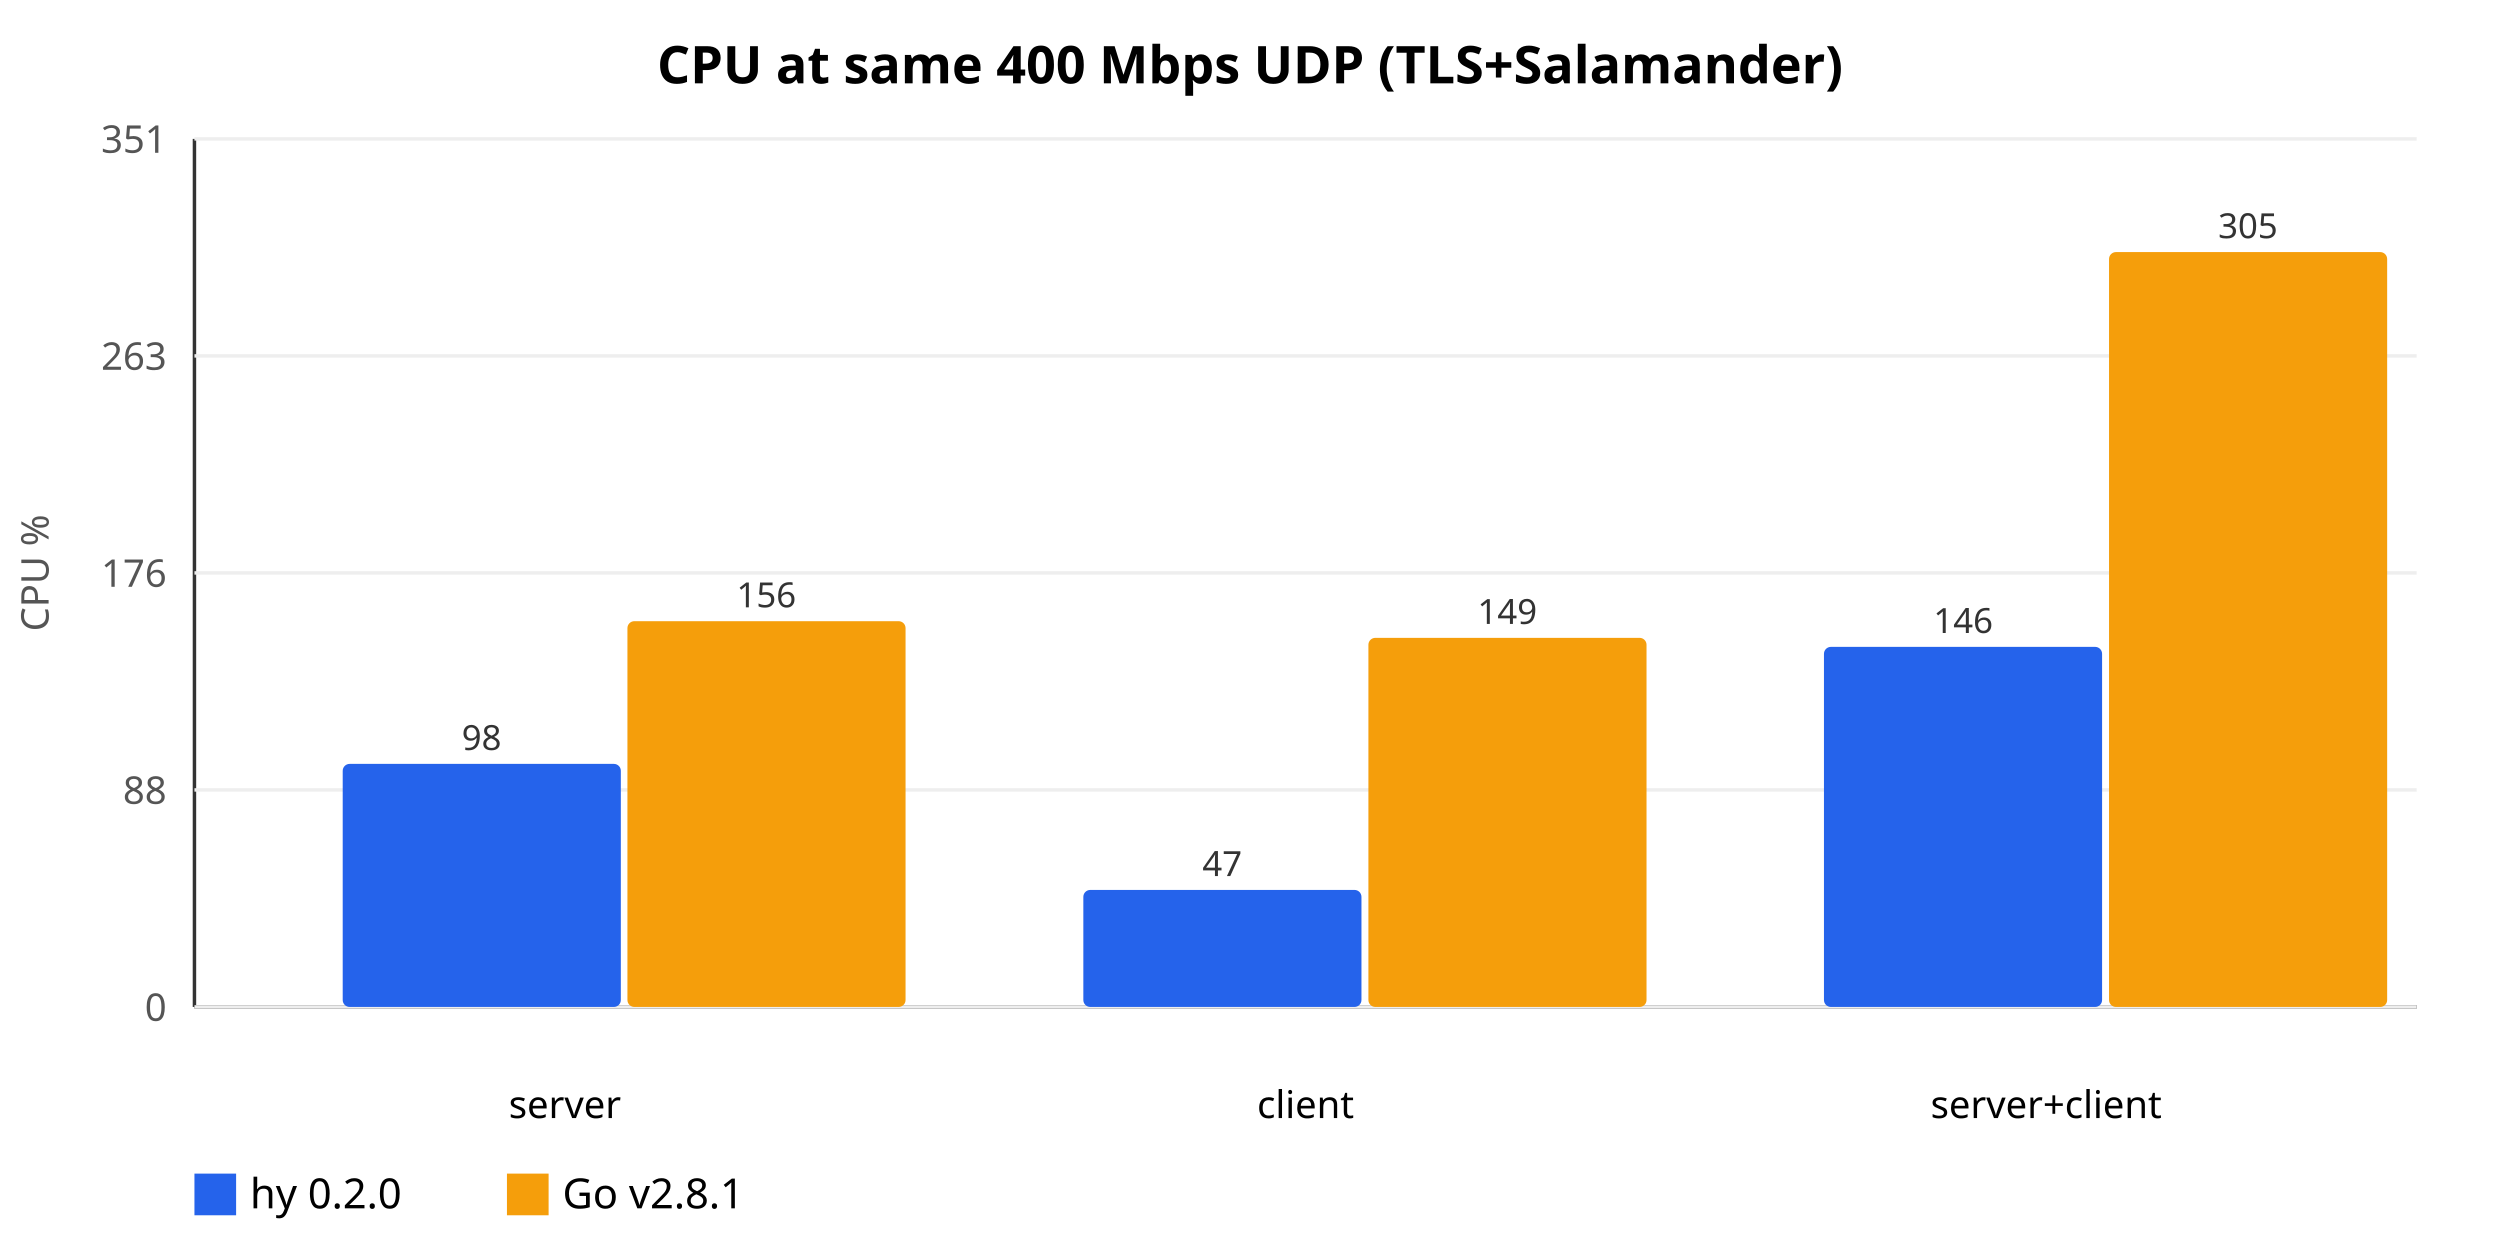
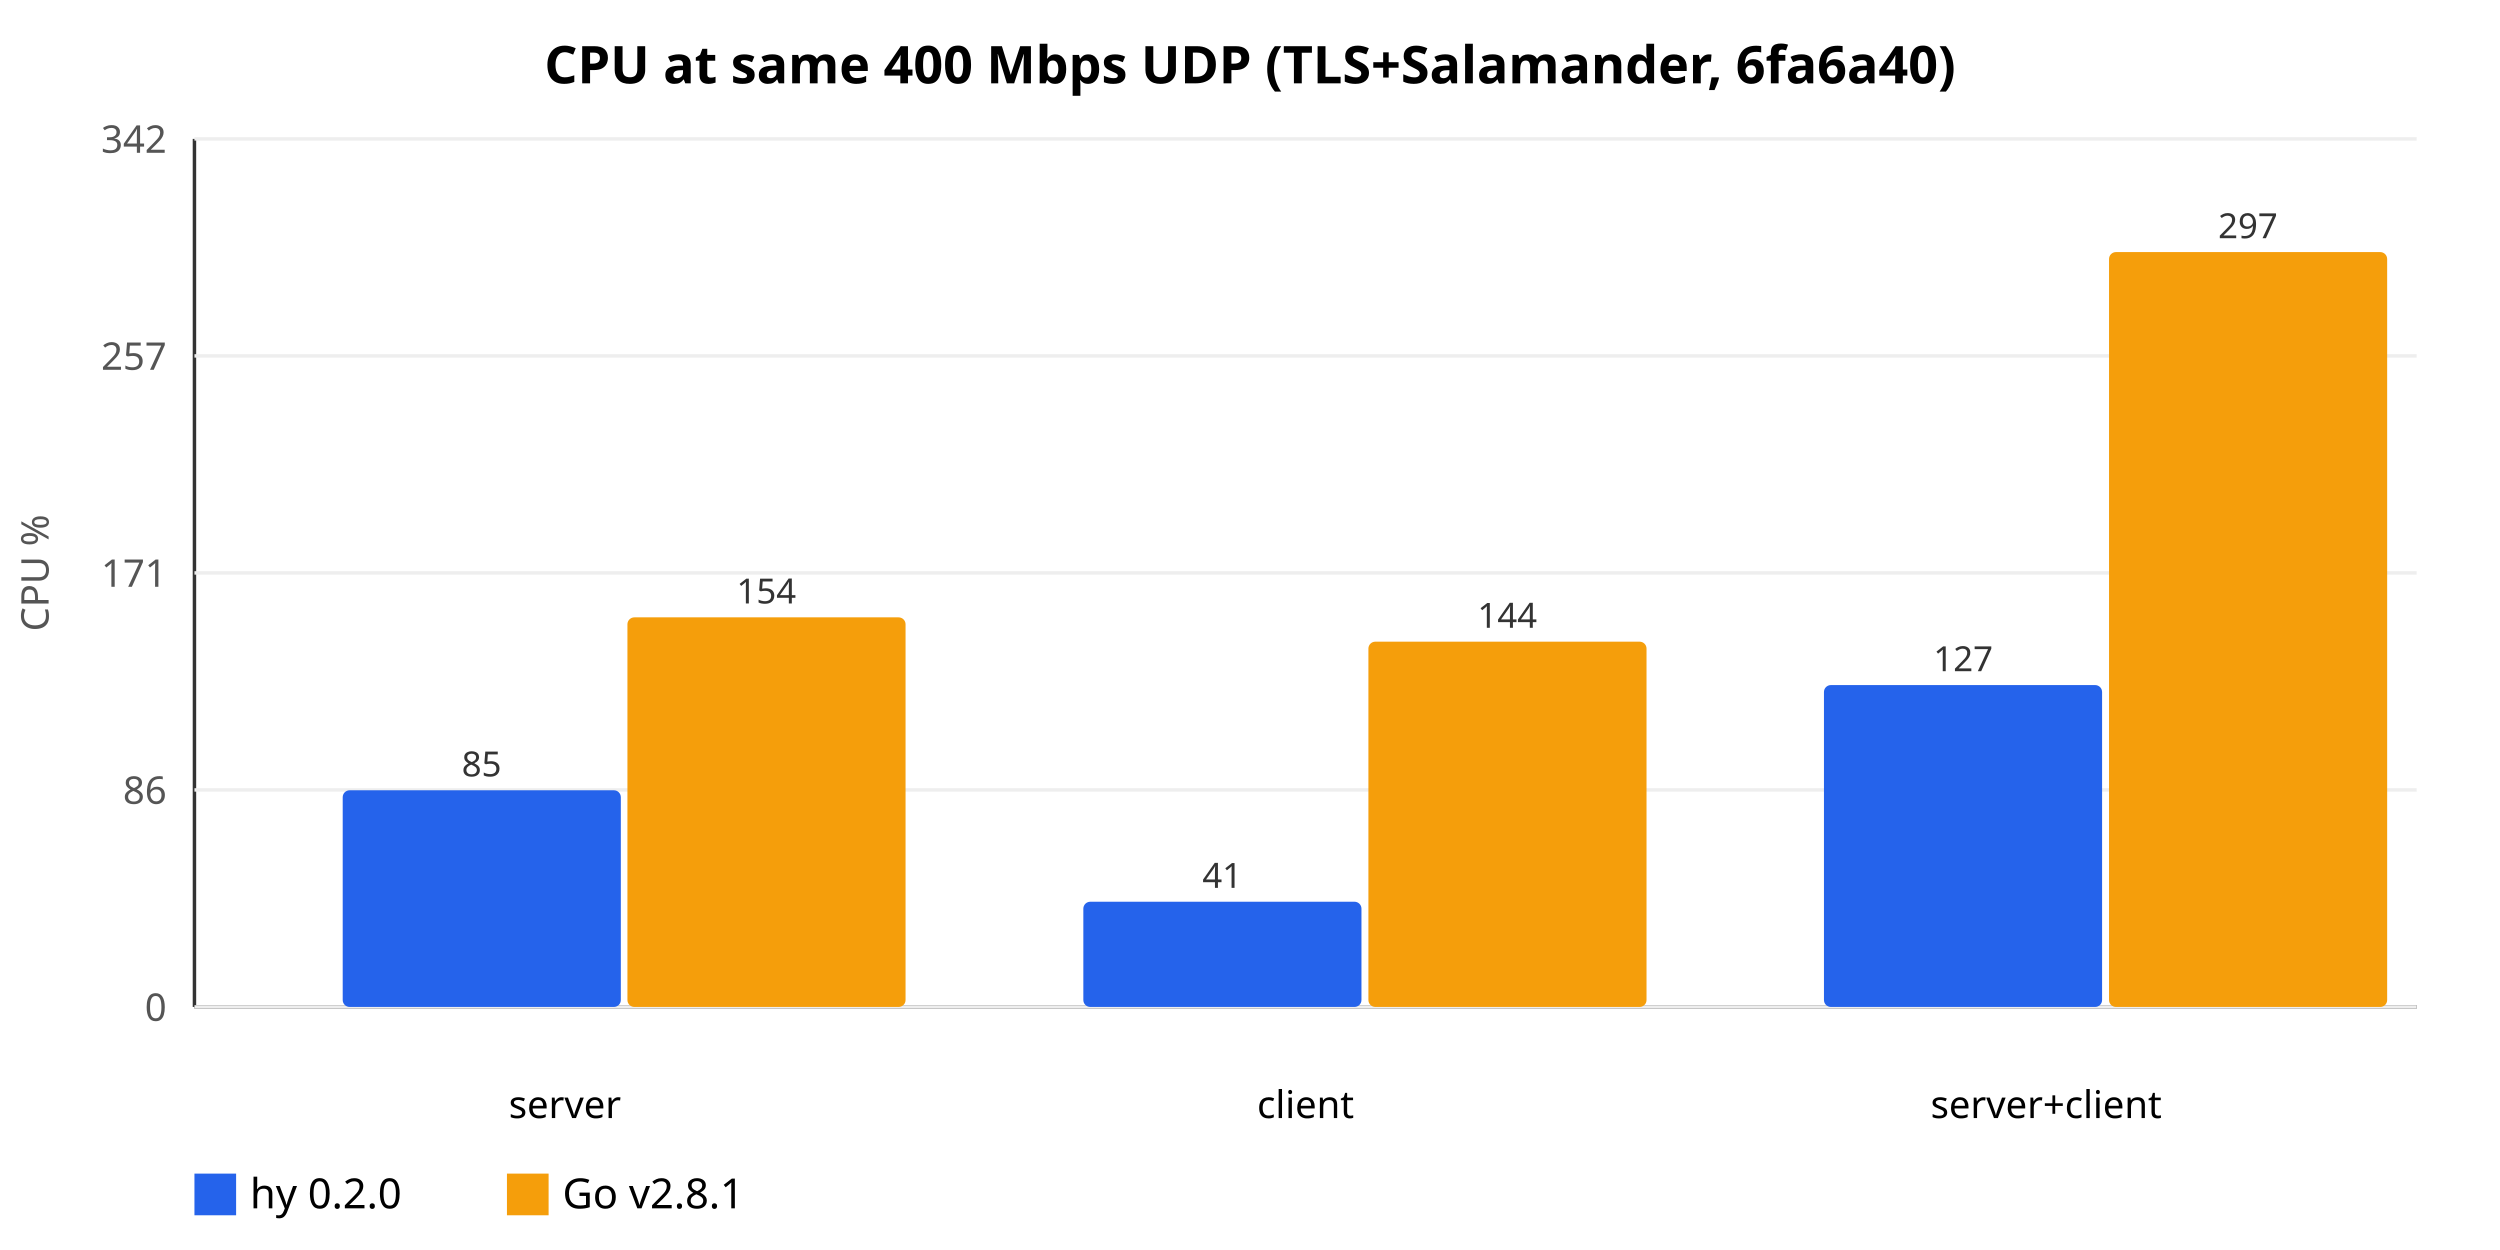
<svg xmlns="http://www.w3.org/2000/svg" width="720" height="360" font-family="sans-serif">
  <rect width="100%" height="100%" fill="#fff" />
-   <text x="360.0" y="24" text-anchor="middle" font-size="15" font-weight="600">CPU at same 400 Mbps UDP (TLS+Salamander)</text>
+   <text x="360.0" y="24" text-anchor="middle" font-size="15" font-weight="600">CPU at same 400 Mbps UDP (TLS+Salamander, 6fa6a40)</text>
  <line x1="56" y1="40" x2="56" y2="290" stroke="#333" />
  <line x1="56" y1="290" x2="696" y2="290" stroke="#333" />
  <line x1="56" y1="290.0" x2="696" y2="290.0" stroke="#eee" />
  <text x="48" y="294.0" text-anchor="end" font-size="11" fill="#555">0</text>
  <line x1="56" y1="227.5" x2="696" y2="227.5" stroke="#eee" />
-   <text x="48" y="231.5" text-anchor="end" font-size="11" fill="#555">88</text>
+   <text x="48" y="231.5" text-anchor="end" font-size="11" fill="#555">86</text>
  <line x1="56" y1="165.0" x2="696" y2="165.0" stroke="#eee" />
-   <text x="48" y="169.0" text-anchor="end" font-size="11" fill="#555">176</text>
+   <text x="48" y="169.0" text-anchor="end" font-size="11" fill="#555">171</text>
  <line x1="56" y1="102.5" x2="696" y2="102.5" stroke="#eee" />
-   <text x="48" y="106.5" text-anchor="end" font-size="11" fill="#555">263</text>
+   <text x="48" y="106.5" text-anchor="end" font-size="11" fill="#555">257</text>
  <line x1="56" y1="40.0" x2="696" y2="40.0" stroke="#eee" />
-   <text x="48" y="44.0" text-anchor="end" font-size="11" fill="#555">351</text>
+   <text x="48" y="44.0" text-anchor="end" font-size="11" fill="#555">342</text>
  <text x="14" y="165.0" text-anchor="middle" font-size="11" fill="#555" transform="rotate(-90 14 165.0)">CPU %</text>
-   <rect x="98.7" y="220.0" width="80.1" height="70.0" fill="#2563eb" rx="2" />
-   <text x="138.7" y="216.0" text-anchor="middle" font-size="10" fill="#333">98</text>
-   <rect x="312.0" y="256.3" width="80.1" height="33.7" fill="#2563eb" rx="2" />
-   <text x="352.0" y="252.3" text-anchor="middle" font-size="10" fill="#333">47</text>
-   <rect x="525.3" y="186.3" width="80.1" height="103.7" fill="#2563eb" rx="2" />
-   <text x="565.4" y="182.3" text-anchor="middle" font-size="10" fill="#333">146</text>
-   <rect x="180.7" y="178.9" width="80.1" height="111.1" fill="#f59e0b" rx="2" />
-   <text x="220.7" y="174.9" text-anchor="middle" font-size="10" fill="#333">156</text>
-   <rect x="394.1" y="183.7" width="80.1" height="106.3" fill="#f59e0b" rx="2" />
-   <text x="434.1" y="179.7" text-anchor="middle" font-size="10" fill="#333">149</text>
+   <rect x="98.7" y="227.6" width="80.1" height="62.4" fill="#2563eb" rx="2" />
+   <text x="138.7" y="223.6" text-anchor="middle" font-size="10" fill="#333">85</text>
+   <rect x="312.0" y="259.7" width="80.1" height="30.3" fill="#2563eb" rx="2" />
+   <text x="352.0" y="255.7" text-anchor="middle" font-size="10" fill="#333">41</text>
+   <rect x="525.3" y="197.3" width="80.1" height="92.7" fill="#2563eb" rx="2" />
+   <text x="565.4" y="193.3" text-anchor="middle" font-size="10" fill="#333">127</text>
+   <rect x="180.7" y="177.8" width="80.1" height="112.2" fill="#f59e0b" rx="2" />
+   <text x="220.7" y="173.8" text-anchor="middle" font-size="10" fill="#333">154</text>
+   <rect x="394.1" y="184.8" width="80.1" height="105.2" fill="#f59e0b" rx="2" />
+   <text x="434.1" y="180.8" text-anchor="middle" font-size="10" fill="#333">144</text>
  <rect x="607.4" y="72.6" width="80.1" height="217.4" fill="#f59e0b" rx="2" />
-   <text x="647.4" y="68.6" text-anchor="middle" font-size="10" fill="#333">305</text>
+   <text x="647.4" y="68.6" text-anchor="middle" font-size="10" fill="#333">297</text>
  <text x="162.7" y="322" text-anchor="middle" font-size="11">server</text>
  <text x="376.0" y="322" text-anchor="middle" font-size="11">client</text>
  <text x="589.3" y="322" text-anchor="middle" font-size="11">server+client</text>
  <rect x="56" y="338" width="12" height="12" fill="#2563eb" />
  <text x="72" y="348" font-size="12">hy 0.2.0</text>
  <rect x="146" y="338" width="12" height="12" fill="#f59e0b" />
  <text x="162" y="348" font-size="12">Go v2.8.1</text>
</svg>
